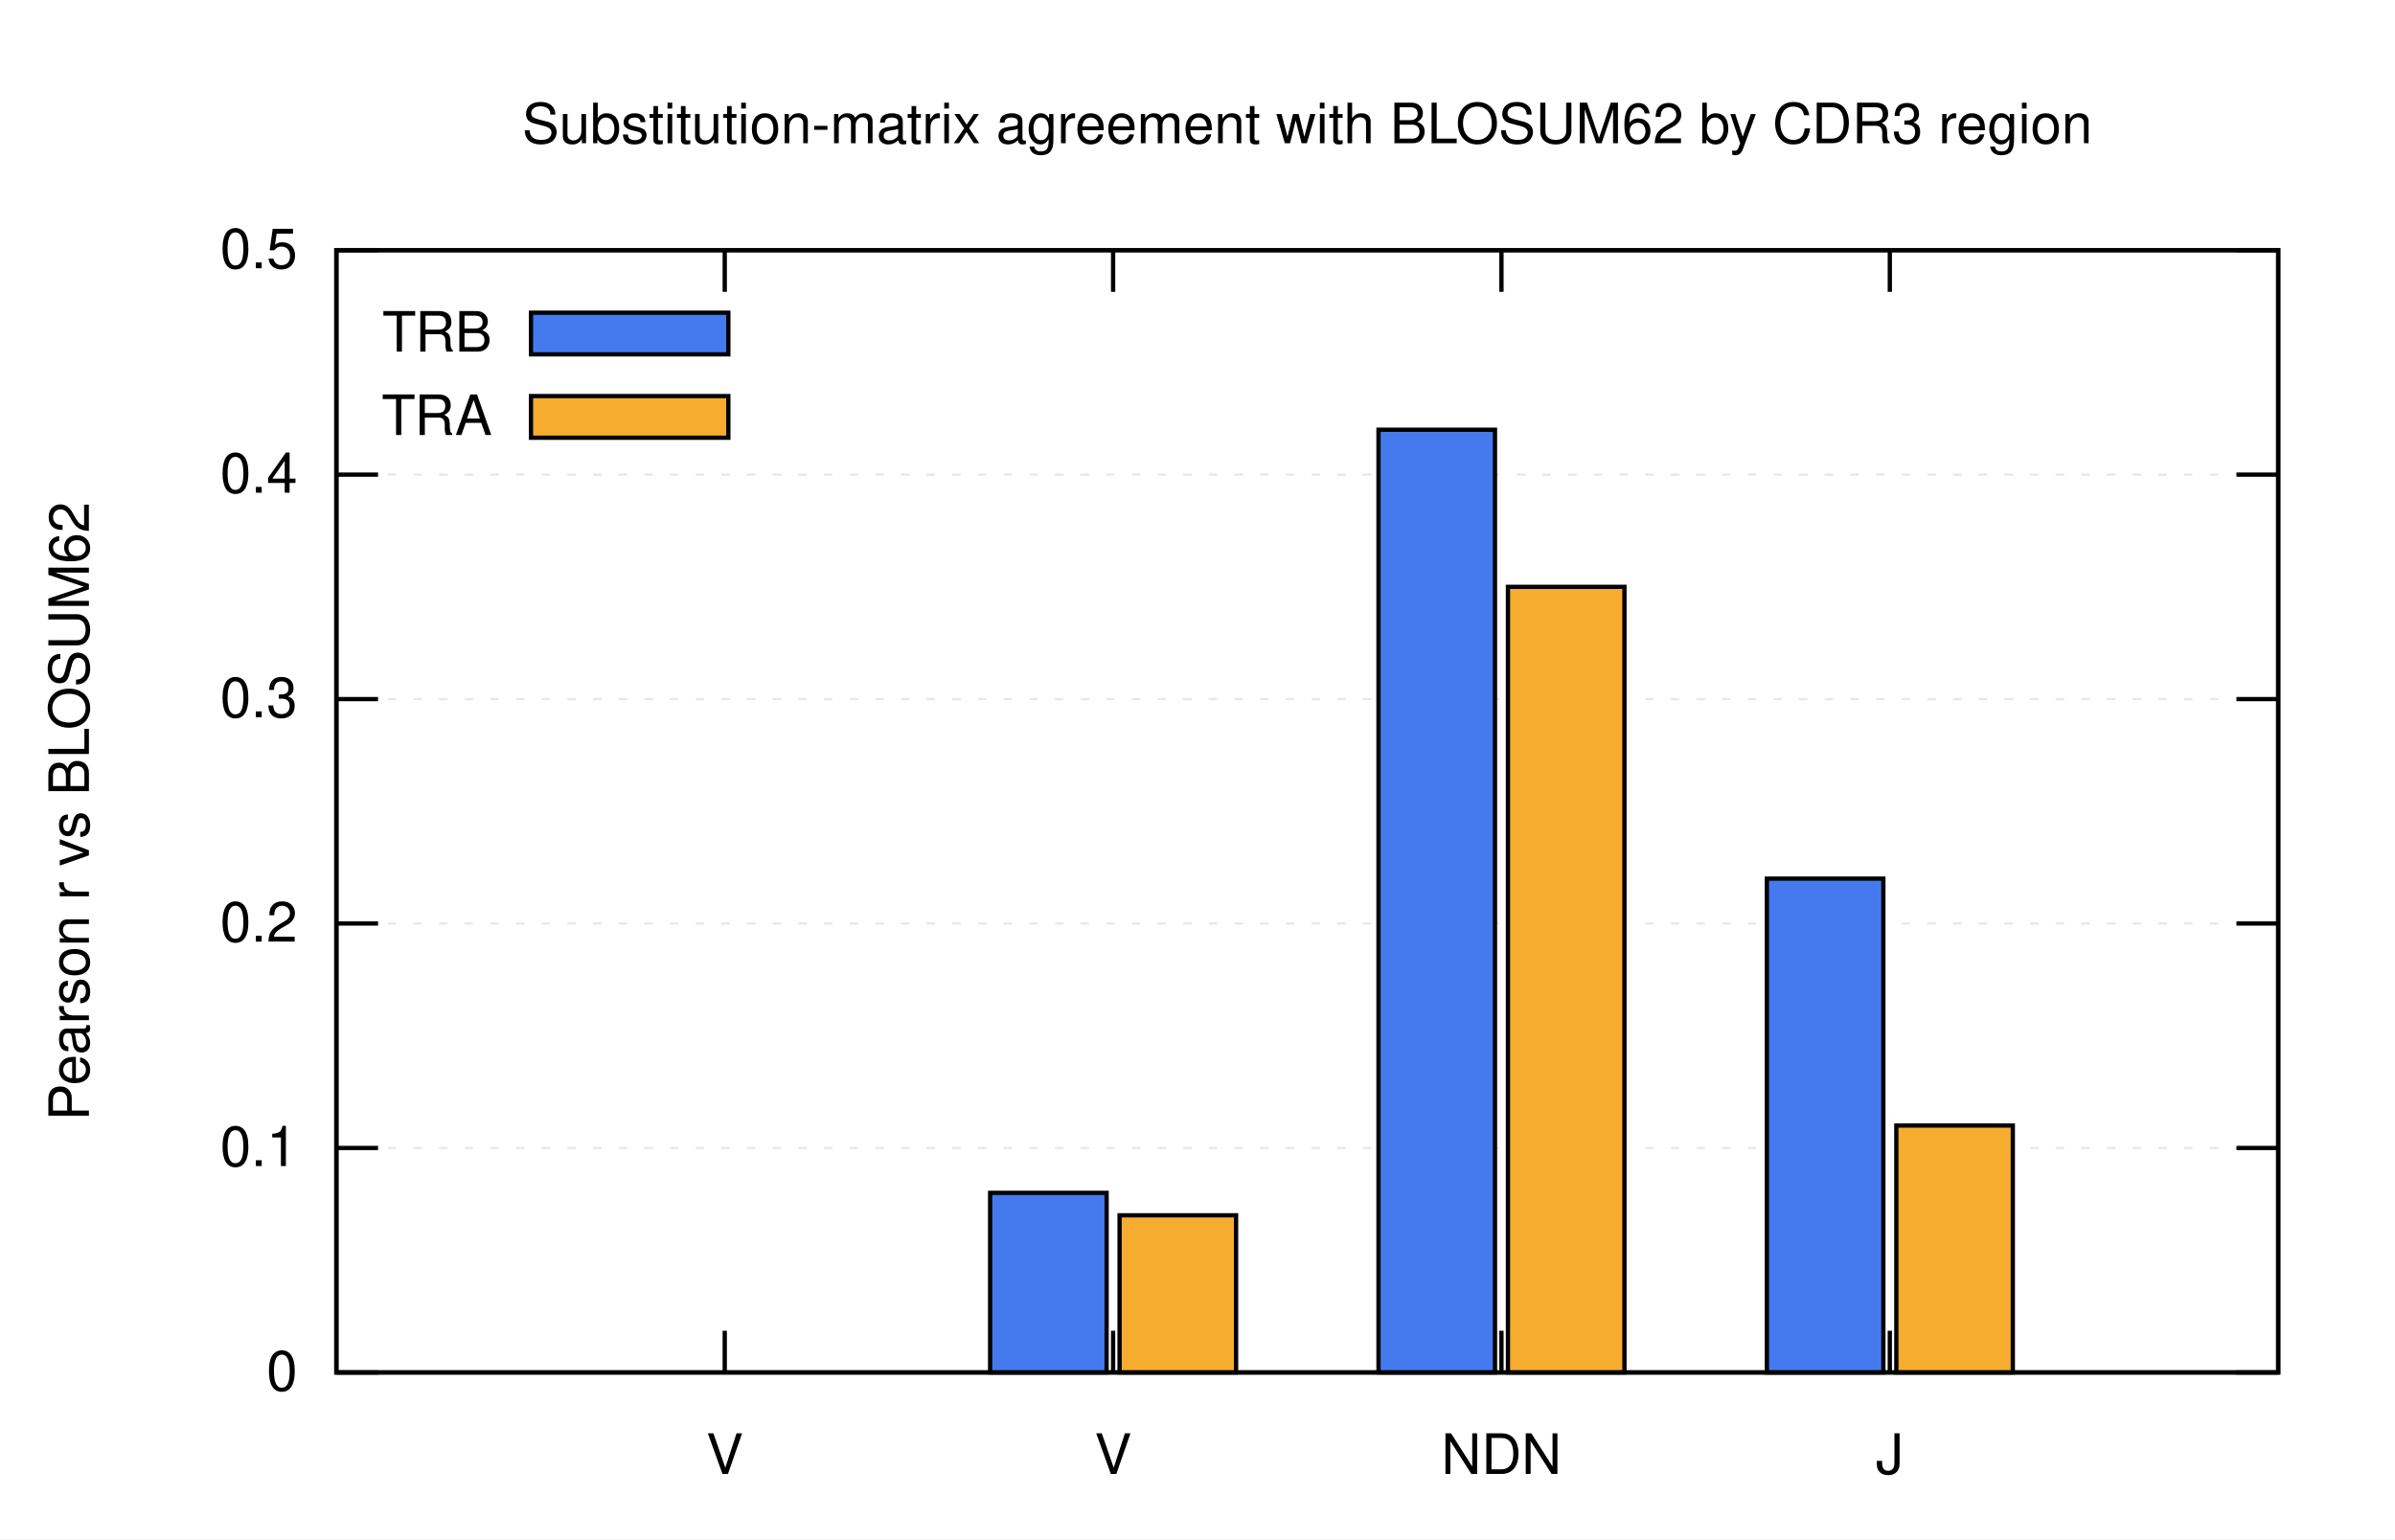
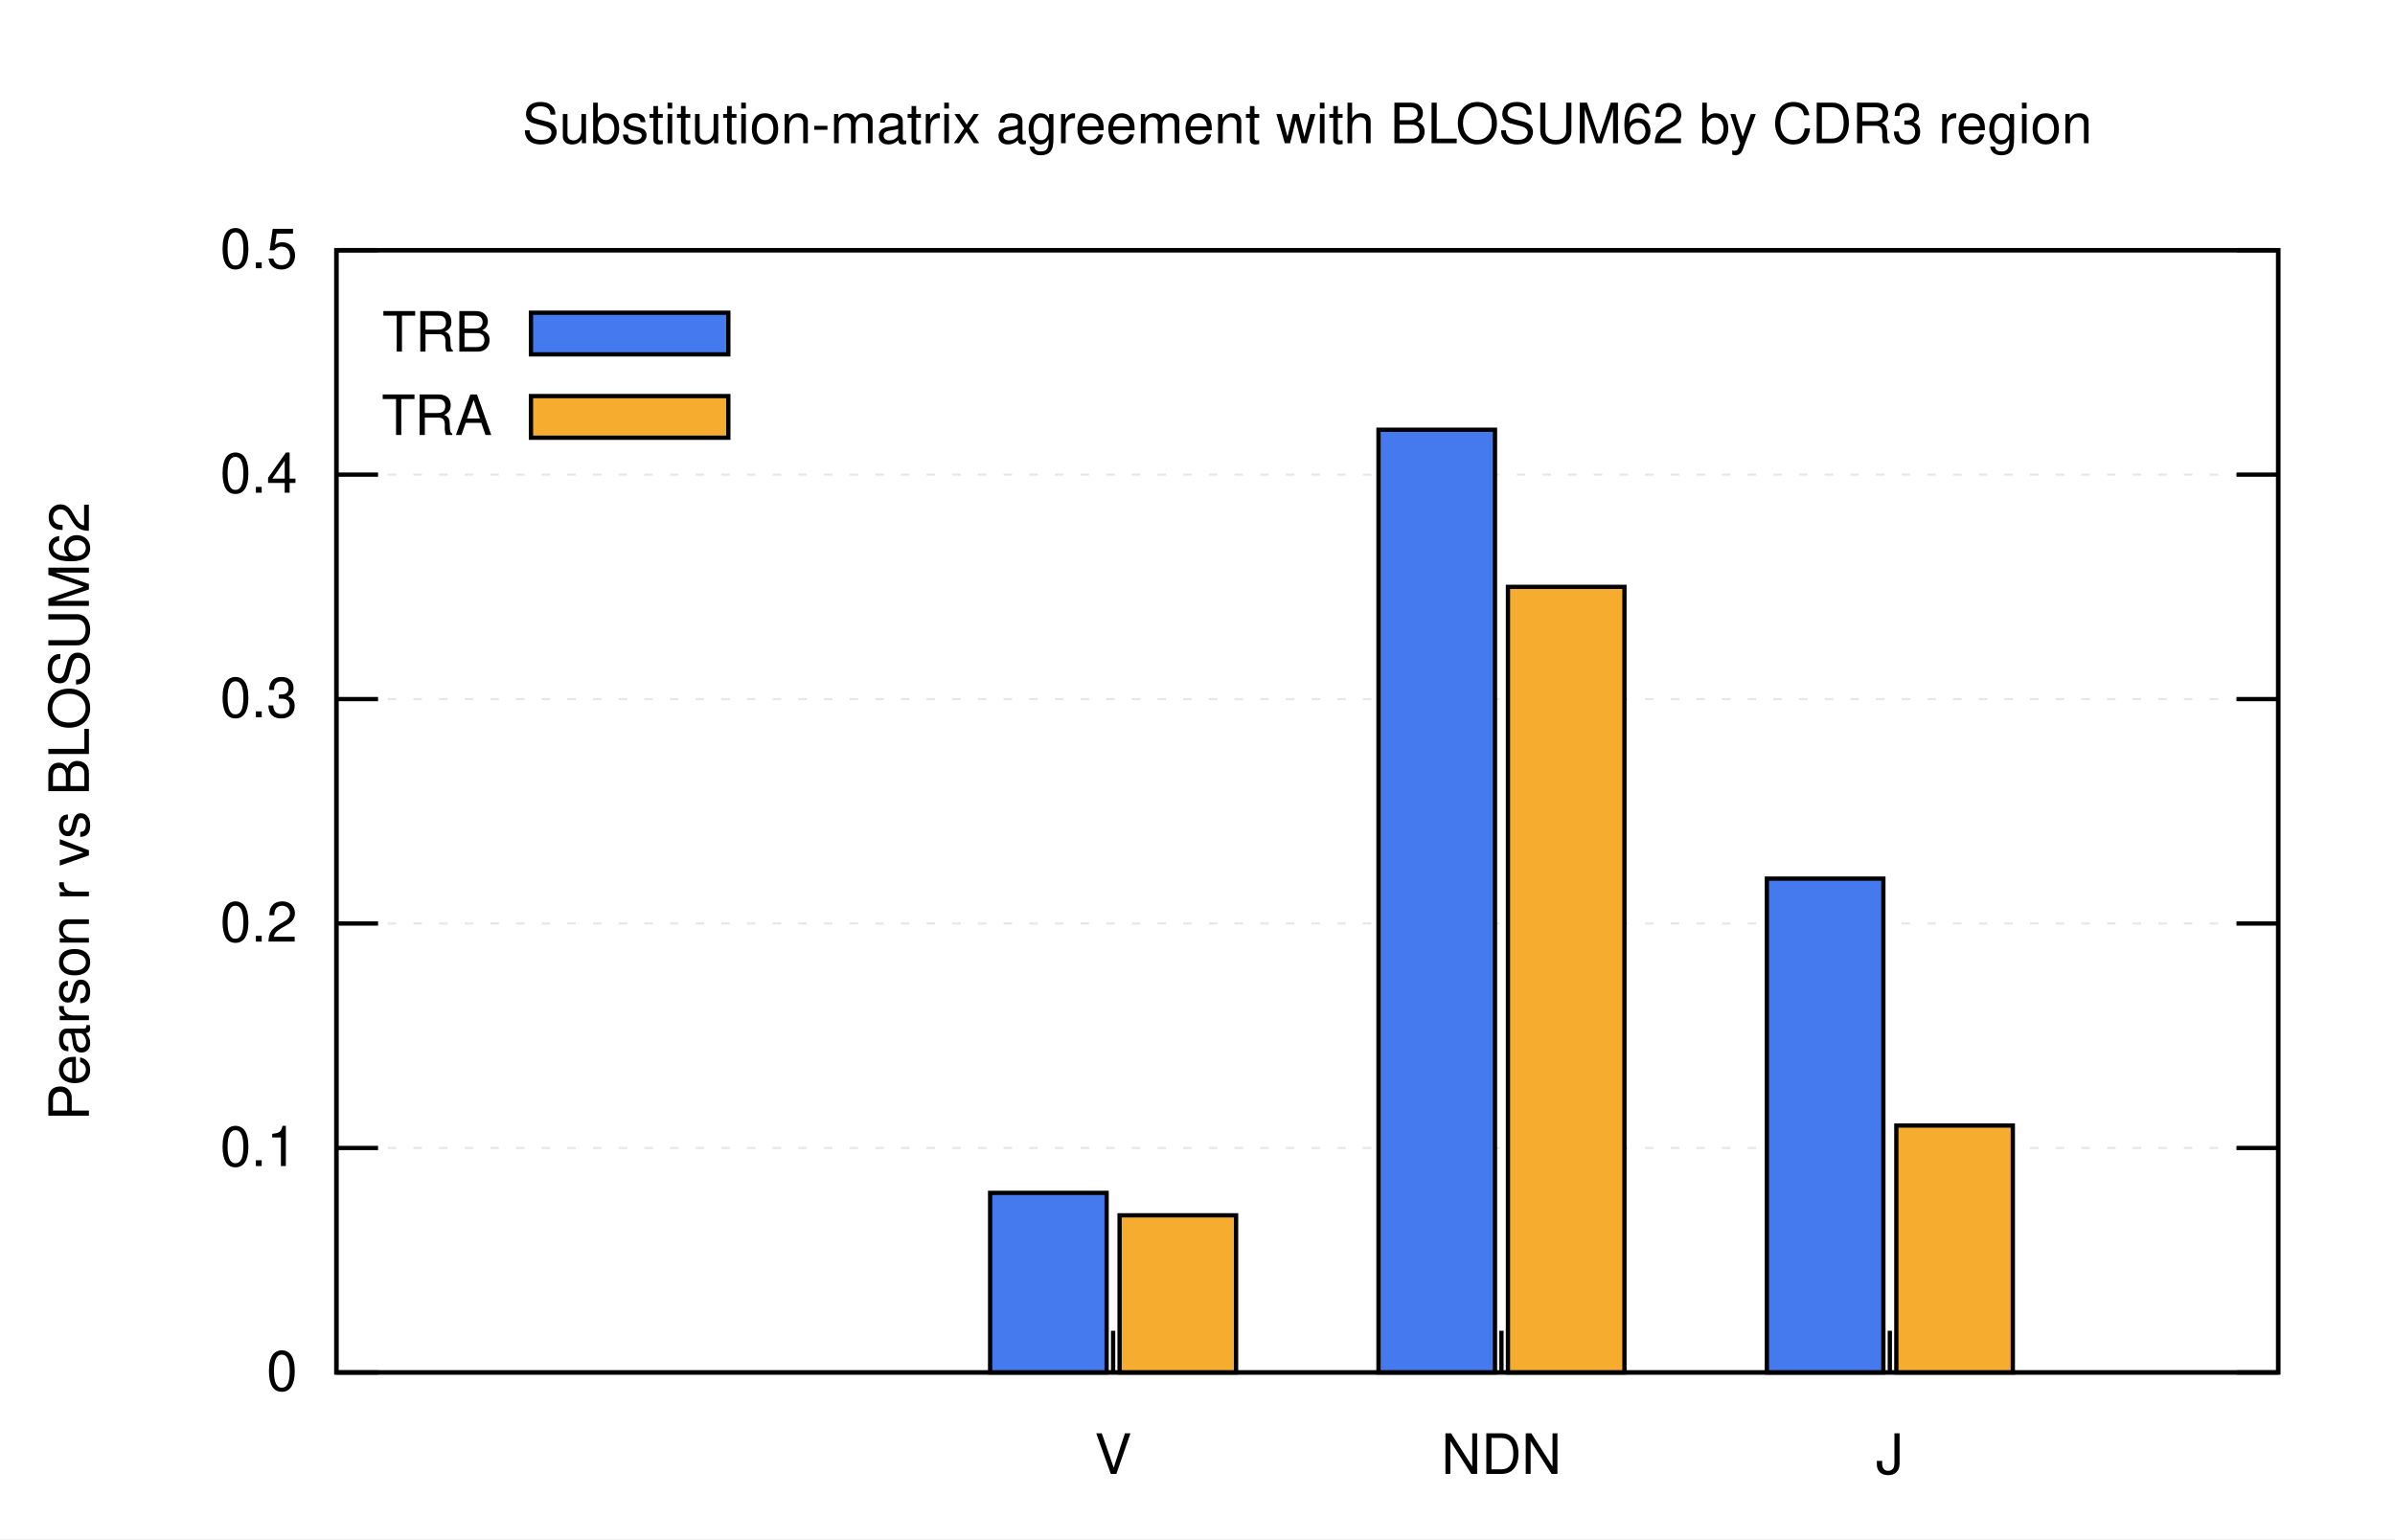
<svg xmlns="http://www.w3.org/2000/svg" xmlns:xlink="http://www.w3.org/1999/xlink" width="560" height="360" viewBox="0 0 560 360">
  <g id="gnuplot_canvas">
    <rect x="0" y="0" width="560" height="360" fill="#ffffff" />
    <defs>
      <circle id="gpDot" r="0.5" stroke-width="0.5" stroke="currentColor" />
      <path id="gpPt0" stroke-width="0.205" stroke="currentColor" d="M-1,0 h2 M0,-1 v2" />
      <path id="gpPt1" stroke-width="0.205" stroke="currentColor" d="M-1,-1 L1,1 M1,-1 L-1,1" />
      <path id="gpPt2" stroke-width="0.205" stroke="currentColor" d="M-1,0 L1,0 M0,-1 L0,1 M-1,-1 L1,1 M-1,1 L1,-1" />
      <rect id="gpPt3" stroke-width="0.205" stroke="currentColor" x="-1" y="-1" width="2" height="2" />
      <rect id="gpPt4" stroke-width="0.205" stroke="currentColor" fill="currentColor" x="-1" y="-1" width="2" height="2" />
      <circle id="gpPt5" stroke-width="0.205" stroke="currentColor" cx="0" cy="0" r="1" />
      <use xlink:href="#gpPt5" id="gpPt6" fill="currentColor" stroke="none" />
      <path id="gpPt7" stroke-width="0.205" stroke="currentColor" d="M0,-1.33 L-1.33,0.67 L1.33,0.67 z" />
      <use xlink:href="#gpPt7" id="gpPt8" fill="currentColor" stroke="none" />
      <use xlink:href="#gpPt7" id="gpPt9" stroke="currentColor" transform="rotate(180)" />
      <use xlink:href="#gpPt9" id="gpPt10" fill="currentColor" stroke="none" />
      <use xlink:href="#gpPt3" id="gpPt11" stroke="currentColor" transform="rotate(45)" />
      <use xlink:href="#gpPt11" id="gpPt12" fill="currentColor" stroke="none" />
      <path id="gpPt13" stroke-width="0.205" stroke="currentColor" d="M0,1.330 L1.265,0.411 L0.782,-1.067 L-0.782,-1.076 L-1.265,0.411 z" />
      <use xlink:href="#gpPt13" id="gpPt14" fill="currentColor" stroke="none" />
      <filter id="textbox" filterUnits="objectBoundingBox" x="0" y="0" height="1" width="1">
        <feFlood flood-color="#FFFFFF" flood-opacity="1" result="bgnd" />
        <feComposite in="SourceGraphic" in2="bgnd" operator="atop" />
      </filter>
      <filter id="greybox" filterUnits="objectBoundingBox" x="0" y="0" height="1" width="1">
        <feFlood flood-color="lightgrey" flood-opacity="1" result="grey" />
        <feComposite in="SourceGraphic" in2="grey" operator="atop" />
      </filter>
    </defs>
    <g fill="none" color="#FFFFFF" stroke="currentColor" stroke-width="1.00" stroke-linecap="butt" stroke-linejoin="miter">
</g>
    <g fill="none" color="black" stroke="currentColor" stroke-width="1.00" stroke-linecap="butt" stroke-linejoin="miter">
</g>
    <g fill="none" color="black" stroke="black" stroke-width="0.50" stroke-linecap="butt" stroke-linejoin="miter">
</g>
    <g fill="none" color="gray" stroke="currentColor" stroke-width="0.50" stroke-linecap="butt" stroke-linejoin="miter">
      <path stroke="rgb(229, 231, 235)" stroke-dasharray="2,4" class="gridline" d="M78.65,321.00 L532.69,321.00  " />
    </g>
    <g fill="none" color="gray" stroke="rgb(229, 231, 235)" stroke-width="1.00" stroke-linecap="butt" stroke-linejoin="miter">
</g>
    <g fill="none" color="black" stroke="currentColor" stroke-width="1.00" stroke-linecap="butt" stroke-linejoin="miter">
      <path stroke="black" d="M78.65,321.00 L88.40,321.00 M532.69,321.00 L522.94,321.00  " />
      <g transform="translate(69.55,325.23)" stroke="none" fill="black" font-family="Helvetica" font-size="13.00" text-anchor="end">
        <text>
          <tspan font-family="Helvetica"> 0</tspan>
        </text>
      </g>
    </g>
    <g fill="none" color="black" stroke="currentColor" stroke-width="1.00" stroke-linecap="butt" stroke-linejoin="miter">
</g>
    <g fill="none" color="black" stroke="black" stroke-width="0.50" stroke-linecap="butt" stroke-linejoin="miter">
</g>
    <g fill="none" color="gray" stroke="currentColor" stroke-width="0.50" stroke-linecap="butt" stroke-linejoin="miter">
      <path stroke="rgb(229, 231, 235)" stroke-dasharray="2,4" class="gridline" d="M78.65,268.50 L532.69,268.50  " />
    </g>
    <g fill="none" color="gray" stroke="rgb(229, 231, 235)" stroke-width="1.00" stroke-linecap="butt" stroke-linejoin="miter">
</g>
    <g fill="none" color="black" stroke="currentColor" stroke-width="1.00" stroke-linecap="butt" stroke-linejoin="miter">
      <path stroke="black" d="M78.65,268.50 L88.40,268.50 M532.69,268.50 L522.94,268.50  " />
      <g transform="translate(69.55,272.73)" stroke="none" fill="black" font-family="Helvetica" font-size="13.00" text-anchor="end">
        <text>
          <tspan font-family="Helvetica"> 0.1</tspan>
        </text>
      </g>
    </g>
    <g fill="none" color="black" stroke="currentColor" stroke-width="1.00" stroke-linecap="butt" stroke-linejoin="miter">
</g>
    <g fill="none" color="black" stroke="black" stroke-width="0.50" stroke-linecap="butt" stroke-linejoin="miter">
</g>
    <g fill="none" color="gray" stroke="currentColor" stroke-width="0.50" stroke-linecap="butt" stroke-linejoin="miter">
      <path stroke="rgb(229, 231, 235)" stroke-dasharray="2,4" class="gridline" d="M78.65,216.00 L532.69,216.00  " />
    </g>
    <g fill="none" color="gray" stroke="rgb(229, 231, 235)" stroke-width="1.00" stroke-linecap="butt" stroke-linejoin="miter">
</g>
    <g fill="none" color="black" stroke="currentColor" stroke-width="1.00" stroke-linecap="butt" stroke-linejoin="miter">
      <path stroke="black" d="M78.65,216.00 L88.40,216.00 M532.69,216.00 L522.94,216.00  " />
      <g transform="translate(69.55,220.23)" stroke="none" fill="black" font-family="Helvetica" font-size="13.00" text-anchor="end">
        <text>
          <tspan font-family="Helvetica"> 0.2</tspan>
        </text>
      </g>
    </g>
    <g fill="none" color="black" stroke="currentColor" stroke-width="1.00" stroke-linecap="butt" stroke-linejoin="miter">
</g>
    <g fill="none" color="black" stroke="black" stroke-width="0.50" stroke-linecap="butt" stroke-linejoin="miter">
</g>
    <g fill="none" color="gray" stroke="currentColor" stroke-width="0.50" stroke-linecap="butt" stroke-linejoin="miter">
      <path stroke="rgb(229, 231, 235)" stroke-dasharray="2,4" class="gridline" d="M78.65,163.51 L532.69,163.51  " />
    </g>
    <g fill="none" color="gray" stroke="rgb(229, 231, 235)" stroke-width="1.00" stroke-linecap="butt" stroke-linejoin="miter">
</g>
    <g fill="none" color="black" stroke="currentColor" stroke-width="1.00" stroke-linecap="butt" stroke-linejoin="miter">
      <path stroke="black" d="M78.65,163.51 L88.40,163.51 M532.69,163.51 L522.94,163.51  " />
      <g transform="translate(69.55,167.74)" stroke="none" fill="black" font-family="Helvetica" font-size="13.00" text-anchor="end">
        <text>
          <tspan font-family="Helvetica"> 0.3</tspan>
        </text>
      </g>
    </g>
    <g fill="none" color="black" stroke="currentColor" stroke-width="1.00" stroke-linecap="butt" stroke-linejoin="miter">
</g>
    <g fill="none" color="black" stroke="black" stroke-width="0.50" stroke-linecap="butt" stroke-linejoin="miter">
</g>
    <g fill="none" color="gray" stroke="currentColor" stroke-width="0.50" stroke-linecap="butt" stroke-linejoin="miter">
      <path stroke="rgb(229, 231, 235)" stroke-dasharray="2,4" class="gridline" d="M78.65,111.01 L532.69,111.01  " />
    </g>
    <g fill="none" color="gray" stroke="rgb(229, 231, 235)" stroke-width="1.00" stroke-linecap="butt" stroke-linejoin="miter">
</g>
    <g fill="none" color="black" stroke="currentColor" stroke-width="1.00" stroke-linecap="butt" stroke-linejoin="miter">
      <path stroke="black" d="M78.65,111.01 L88.40,111.01 M532.69,111.01 L522.94,111.01  " />
      <g transform="translate(69.55,115.24)" stroke="none" fill="black" font-family="Helvetica" font-size="13.00" text-anchor="end">
        <text>
          <tspan font-family="Helvetica"> 0.4</tspan>
        </text>
      </g>
    </g>
    <g fill="none" color="black" stroke="currentColor" stroke-width="1.00" stroke-linecap="butt" stroke-linejoin="miter">
</g>
    <g fill="none" color="black" stroke="black" stroke-width="0.50" stroke-linecap="butt" stroke-linejoin="miter">
</g>
    <g fill="none" color="gray" stroke="currentColor" stroke-width="0.50" stroke-linecap="butt" stroke-linejoin="miter">
      <path stroke="rgb(229, 231, 235)" stroke-dasharray="2,4" class="gridline" d="M78.65,58.51 L532.69,58.51  " />
    </g>
    <g fill="none" color="gray" stroke="rgb(229, 231, 235)" stroke-width="1.00" stroke-linecap="butt" stroke-linejoin="miter">
</g>
    <g fill="none" color="black" stroke="currentColor" stroke-width="1.00" stroke-linecap="butt" stroke-linejoin="miter">
      <path stroke="black" d="M78.65,58.51 L88.40,58.51 M532.69,58.51 L522.94,58.51  " />
      <g transform="translate(69.55,62.74)" stroke="none" fill="black" font-family="Helvetica" font-size="13.00" text-anchor="end">
        <text>
          <tspan font-family="Helvetica"> 0.5</tspan>
        </text>
      </g>
    </g>
    <g fill="none" color="black" stroke="currentColor" stroke-width="1.00" stroke-linecap="butt" stroke-linejoin="miter">
-       <path stroke="black" d="M169.46,321.00 L169.46,311.25 M169.46,58.51 L169.46,68.26  " />
-       <g transform="translate(169.46,344.73)" stroke="none" fill="black" font-family="Helvetica" font-size="13.00" text-anchor="middle">
+       <path stroke="black" d="M260.27,321.00 L260.27,311.25  " />
+       <g transform="translate(260.27,344.73)" stroke="none" fill="black" font-family="Helvetica" font-size="13.00" text-anchor="middle">
        <text>
          <tspan font-family="Helvetica">V</tspan>
        </text>
      </g>
    </g>
    <g fill="none" color="black" stroke="currentColor" stroke-width="1.00" stroke-linecap="butt" stroke-linejoin="miter">
-       <path stroke="black" d="M260.27,321.00 L260.27,311.25 M260.27,58.51 L260.27,68.26  " />
-       <g transform="translate(260.27,344.73)" stroke="none" fill="black" font-family="Helvetica" font-size="13.00" text-anchor="middle">
-         <text>
-           <tspan font-family="Helvetica">V</tspan>
-         </text>
-       </g>
-     </g>
-     <g fill="none" color="black" stroke="currentColor" stroke-width="1.00" stroke-linecap="butt" stroke-linejoin="miter">
-       <path stroke="black" d="M351.07,321.00 L351.07,311.25 M351.07,58.51 L351.07,68.26  " />
+       <path stroke="black" d="M351.07,321.00 L351.07,311.25  " />
      <g transform="translate(351.07,344.73)" stroke="none" fill="black" font-family="Helvetica" font-size="13.00" text-anchor="middle">
        <text>
          <tspan font-family="Helvetica">NDN</tspan>
        </text>
      </g>
    </g>
    <g fill="none" color="black" stroke="currentColor" stroke-width="1.00" stroke-linecap="butt" stroke-linejoin="miter">
-       <path stroke="black" d="M441.88,321.00 L441.88,311.25 M441.88,58.51 L441.88,68.26  " />
+       <path stroke="black" d="M441.88,321.00 L441.88,311.25  " />
      <g transform="translate(441.88,344.73)" stroke="none" fill="black" font-family="Helvetica" font-size="13.00" text-anchor="middle">
        <text>
          <tspan font-family="Helvetica">J</tspan>
        </text>
      </g>
    </g>
    <g fill="none" color="black" stroke="currentColor" stroke-width="1.00" stroke-linecap="butt" stroke-linejoin="miter">
</g>
    <g fill="none" color="black" stroke="currentColor" stroke-width="1.00" stroke-linecap="butt" stroke-linejoin="miter">
      <path stroke="black" d="M78.65,58.51 L78.65,321.00 L532.69,321.00 L532.69,58.51 L78.65,58.51 Z  " />
    </g>
    <g fill="none" color="black" stroke="currentColor" stroke-width="1.00" stroke-linecap="butt" stroke-linejoin="miter">
</g>
    <g id="gnuplot_plot_1">
      <g fill="none" color="black" stroke="currentColor" stroke-width="1.00" stroke-linecap="butt" stroke-linejoin="miter">
        <g transform="translate(115.05,82.24)" stroke="none" fill="black" font-family="Helvetica" font-size="13.00" text-anchor="end">
          <text>
            <tspan font-family="Helvetica">TRB</tspan>
          </text>
        </g>
      </g>
      <g fill="none" color="black" stroke="currentColor" stroke-width="1.00" stroke-linecap="butt" stroke-linejoin="miter">
        <g stroke="none" shape-rendering="crispEdges">
          <polygon fill="rgb( 69, 122, 238)" points="124.15,82.88 170.30,82.88 170.30,73.13 124.15,73.13 " />
        </g>
        <path stroke="black" d="M124.15,82.88 L170.30,82.88 L170.30,73.14 L124.15,73.14 L124.15,82.88 Z  " />
      </g>
      <g fill="none" color="black" stroke="currentColor" stroke-width="1.00" stroke-linecap="butt" stroke-linejoin="miter">
        <g stroke="none" shape-rendering="crispEdges">
          <polygon fill="rgb( 69, 122, 238)" points="231.51,321.00 258.76,321.00 258.76,278.99 231.51,278.99 " />
        </g>
        <path stroke="black" d="M231.51,321.00 L231.51,279.00 L258.75,279.00 L258.75,321.00 L231.51,321.00 Z  " />
      </g>
      <g fill="none" color="black" stroke="currentColor" stroke-width="1.00" stroke-linecap="butt" stroke-linejoin="miter">
        <g stroke="none" shape-rendering="crispEdges">
          <polygon fill="rgb( 69, 122, 238)" points="322.32,321.00 349.57,321.00 349.57,100.50 322.32,100.50 " />
        </g>
        <path stroke="black" d="M322.32,321.00 L322.32,100.51 L349.56,100.51 L349.56,321.00 L322.32,321.00 Z  " />
      </g>
      <g fill="none" color="black" stroke="currentColor" stroke-width="1.00" stroke-linecap="butt" stroke-linejoin="miter">
        <g stroke="none" shape-rendering="crispEdges">
          <polygon fill="rgb( 69, 122, 238)" points="413.13,321.00 440.38,321.00 440.38,205.49 413.13,205.49 " />
        </g>
        <path stroke="black" d="M413.13,321.00 L413.13,205.50 L440.37,205.50 L440.37,321.00 L413.13,321.00 Z  " />
      </g>
      <g fill="none" color="black" stroke="currentColor" stroke-width="1.00" stroke-linecap="butt" stroke-linejoin="miter">
</g>
    </g>
    <g id="gnuplot_plot_2">
      <g fill="none" color="black" stroke="currentColor" stroke-width="1.00" stroke-linecap="butt" stroke-linejoin="miter">
        <g transform="translate(115.05,101.74)" stroke="none" fill="black" font-family="Helvetica" font-size="13.00" text-anchor="end">
          <text>
            <tspan font-family="Helvetica">TRA</tspan>
          </text>
        </g>
      </g>
      <g fill="none" color="black" stroke="currentColor" stroke-width="1.00" stroke-linecap="butt" stroke-linejoin="miter">
        <g stroke="none" shape-rendering="crispEdges">
          <polygon fill="rgb(246, 172,  47)" points="124.15,102.38 170.30,102.38 170.30,92.63 124.15,92.63 " />
        </g>
        <path stroke="black" d="M124.15,102.38 L170.30,102.38 L170.30,92.64 L124.15,92.64 L124.15,102.38 Z  " />
      </g>
      <g fill="none" color="black" stroke="currentColor" stroke-width="1.00" stroke-linecap="butt" stroke-linejoin="miter">
        <g stroke="none" shape-rendering="crispEdges">
          <polygon fill="rgb(246, 172,  47)" points="261.78,321.00 289.03,321.00 289.03,284.24 261.78,284.24 " />
        </g>
        <path stroke="black" d="M261.78,321.00 L261.78,284.25 L289.02,284.25 L289.02,321.00 L261.78,321.00 Z  " />
      </g>
      <g fill="none" color="black" stroke="currentColor" stroke-width="1.00" stroke-linecap="butt" stroke-linejoin="miter">
        <g stroke="none" shape-rendering="crispEdges">
          <polygon fill="rgb(246, 172,  47)" points="352.59,321.00 379.84,321.00 379.84,137.25 352.59,137.25 " />
        </g>
        <path stroke="black" d="M352.59,321.00 L352.59,137.26 L379.83,137.26 L379.83,321.00 L352.59,321.00 Z  " />
      </g>
      <g fill="none" color="black" stroke="currentColor" stroke-width="1.00" stroke-linecap="butt" stroke-linejoin="miter">
        <g stroke="none" shape-rendering="crispEdges">
          <polygon fill="rgb(246, 172,  47)" points="443.40,321.00 470.65,321.00 470.65,263.24 443.40,263.24 " />
        </g>
        <path stroke="black" d="M443.40,321.00 L443.40,263.25 L470.64,263.25 L470.64,321.00 L443.40,321.00 Z  " />
      </g>
      <g fill="none" color="black" stroke="currentColor" stroke-width="1.00" stroke-linecap="butt" stroke-linejoin="miter">
</g>
    </g>
    <g fill="none" color="#FFFFFF" stroke="rgb(245, 158,  11)" stroke-width="2.00" stroke-linecap="butt" stroke-linejoin="miter">
</g>
    <g fill="none" color="black" stroke="currentColor" stroke-width="2.00" stroke-linecap="butt" stroke-linejoin="miter">
</g>
    <g fill="none" color="black" stroke="black" stroke-width="1.00" stroke-linecap="butt" stroke-linejoin="miter">
</g>
    <g fill="none" color="black" stroke="currentColor" stroke-width="1.00" stroke-linecap="butt" stroke-linejoin="miter">
      <path stroke="black" d="M78.65,58.51 L78.65,321.00 L532.69,321.00 L532.69,58.51 L78.65,58.51 Z  " />
      <g transform="translate(20.79,189.76) rotate(270.00)" stroke="none" fill="black" font-family="Helvetica" font-size="13.00" text-anchor="middle">
        <text>
          <tspan font-family="Helvetica">Pearson r vs BLOSUM62</tspan>
        </text>
      </g>
    </g>
    <g fill="none" color="black" stroke="currentColor" stroke-width="1.00" stroke-linecap="butt" stroke-linejoin="miter">
</g>
    <g fill="none" color="black" stroke="currentColor" stroke-width="1.00" stroke-linecap="butt" stroke-linejoin="miter">
      <g transform="translate(305.67,33.49)" stroke="none" fill="black" font-family="Helvetica" font-size="13.00" text-anchor="middle">
        <text>
          <tspan font-family="Helvetica">Substitution-matrix agreement with BLOSUM62 by CDR3 region</tspan>
        </text>
      </g>
    </g>
    <g fill="none" color="black" stroke="currentColor" stroke-width="1.00" stroke-linecap="butt" stroke-linejoin="miter">
</g>
  </g>
</svg>
